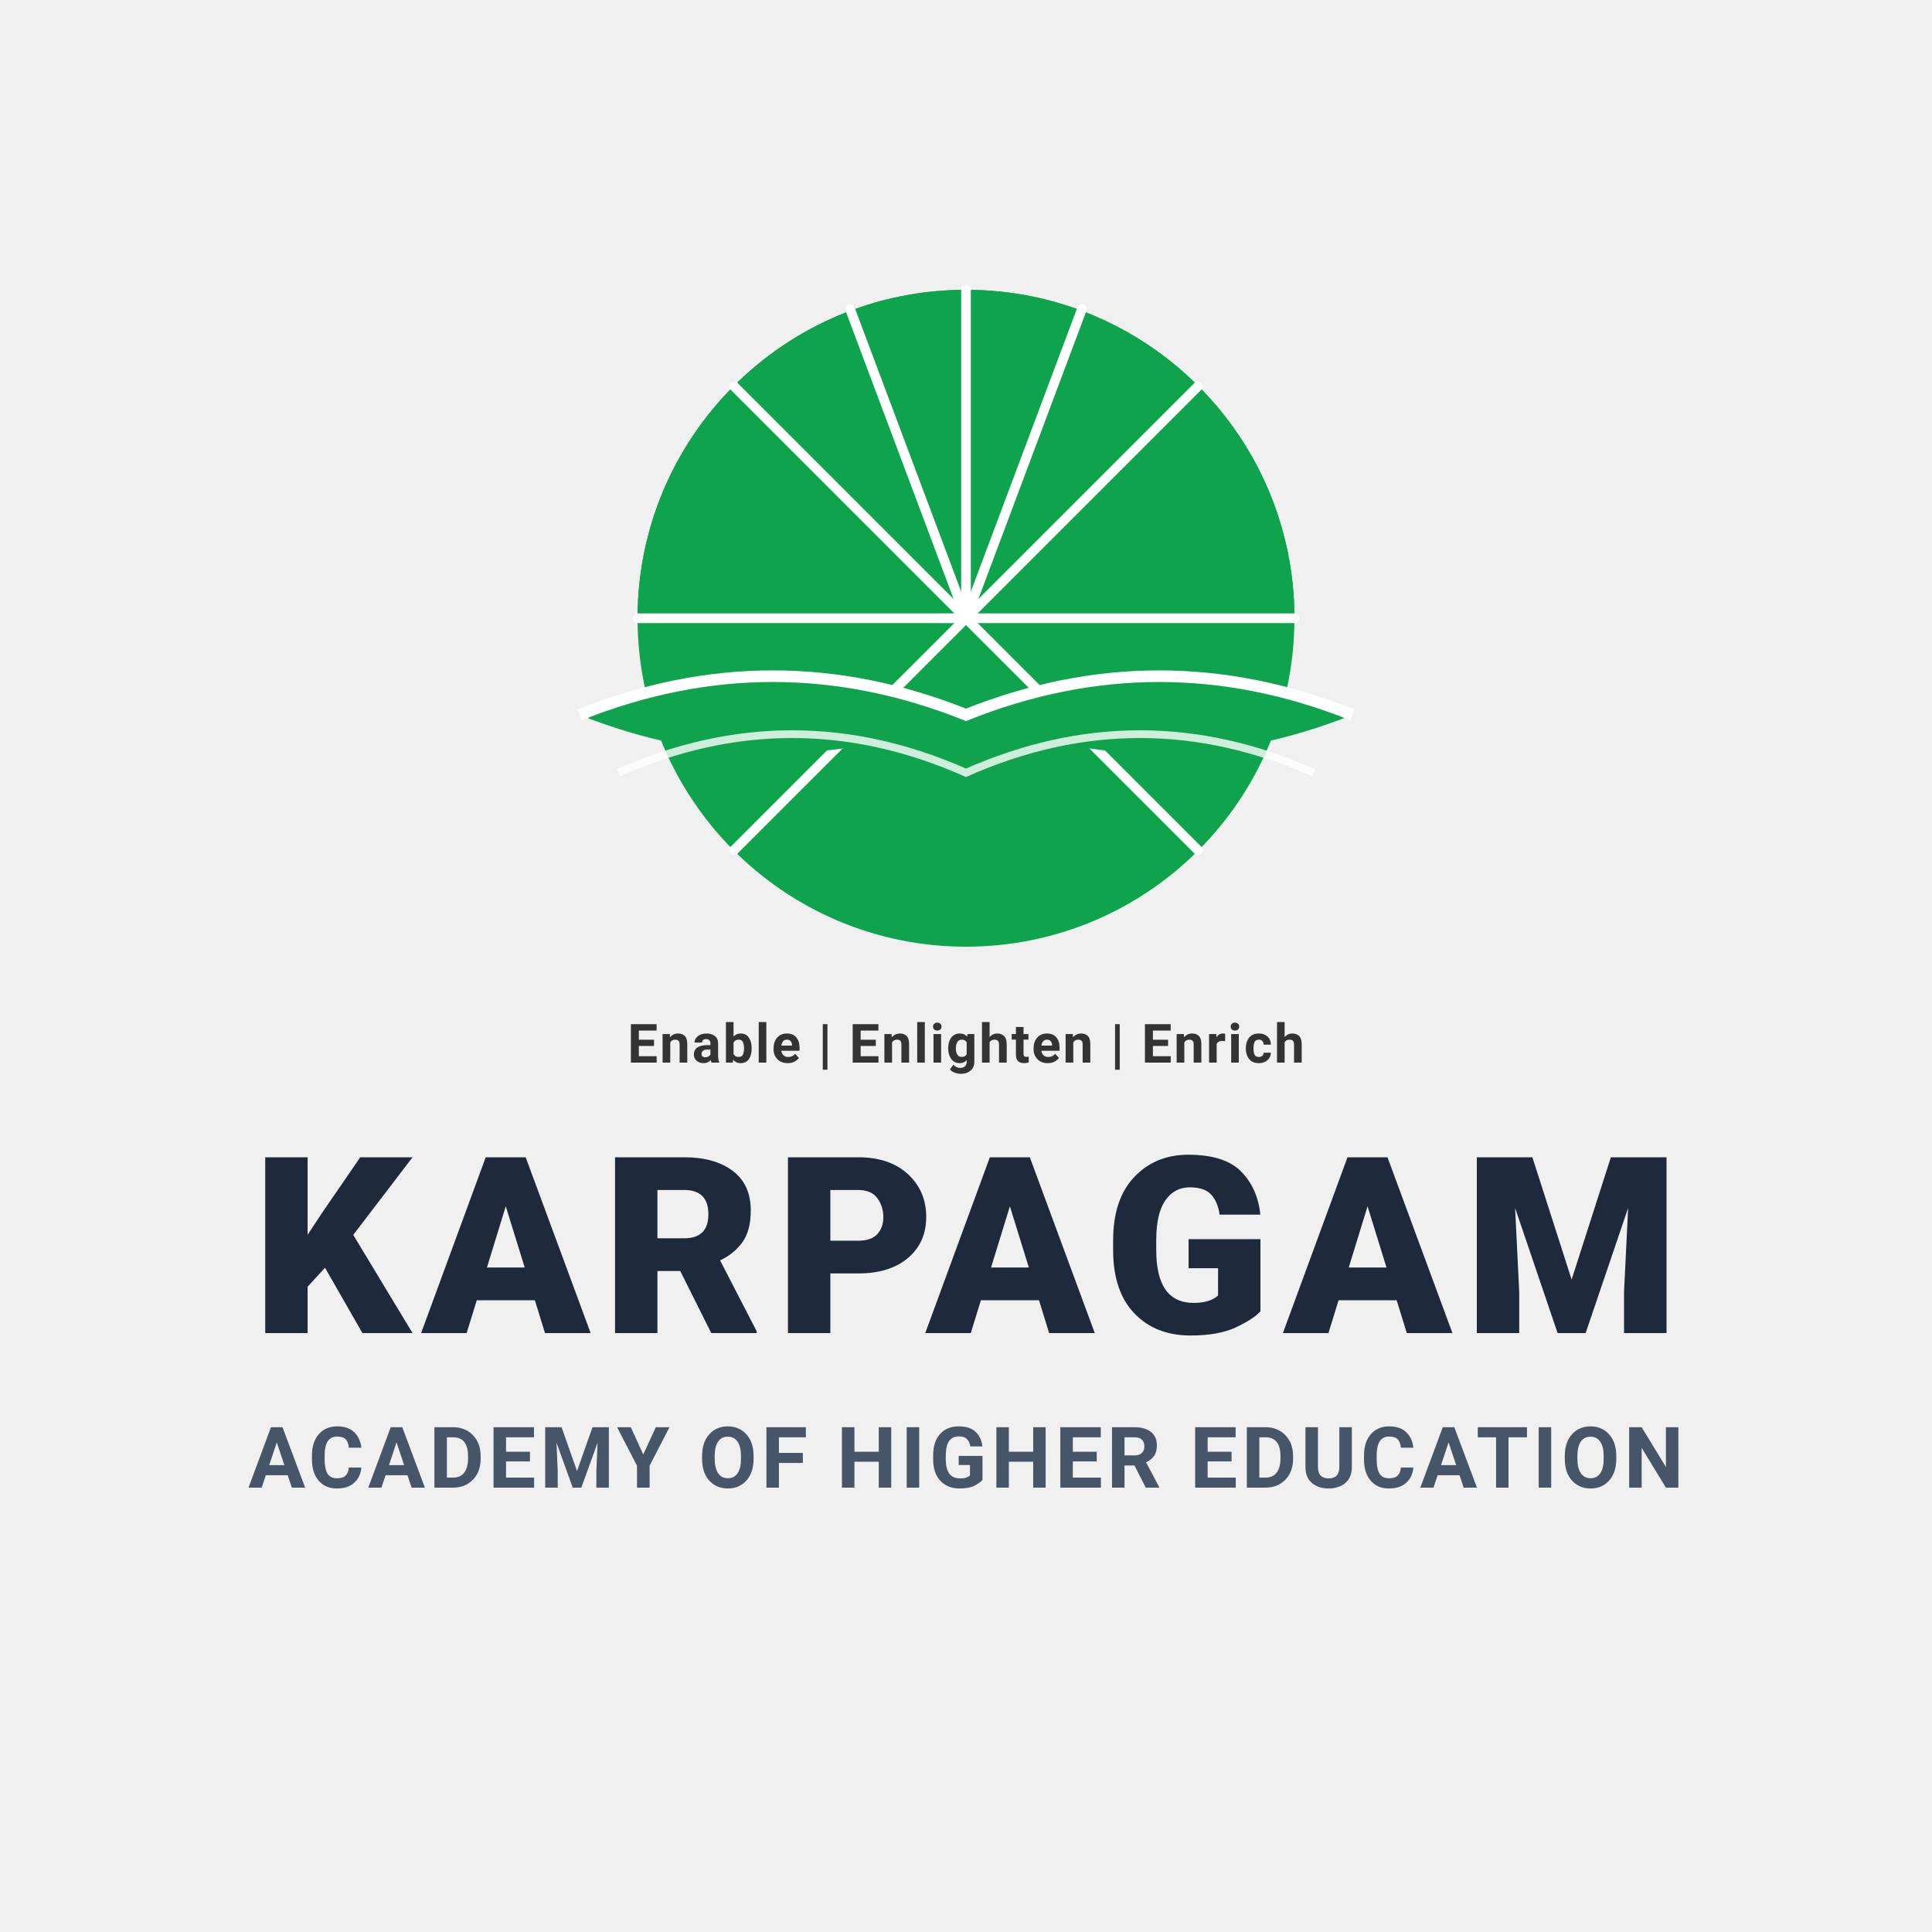
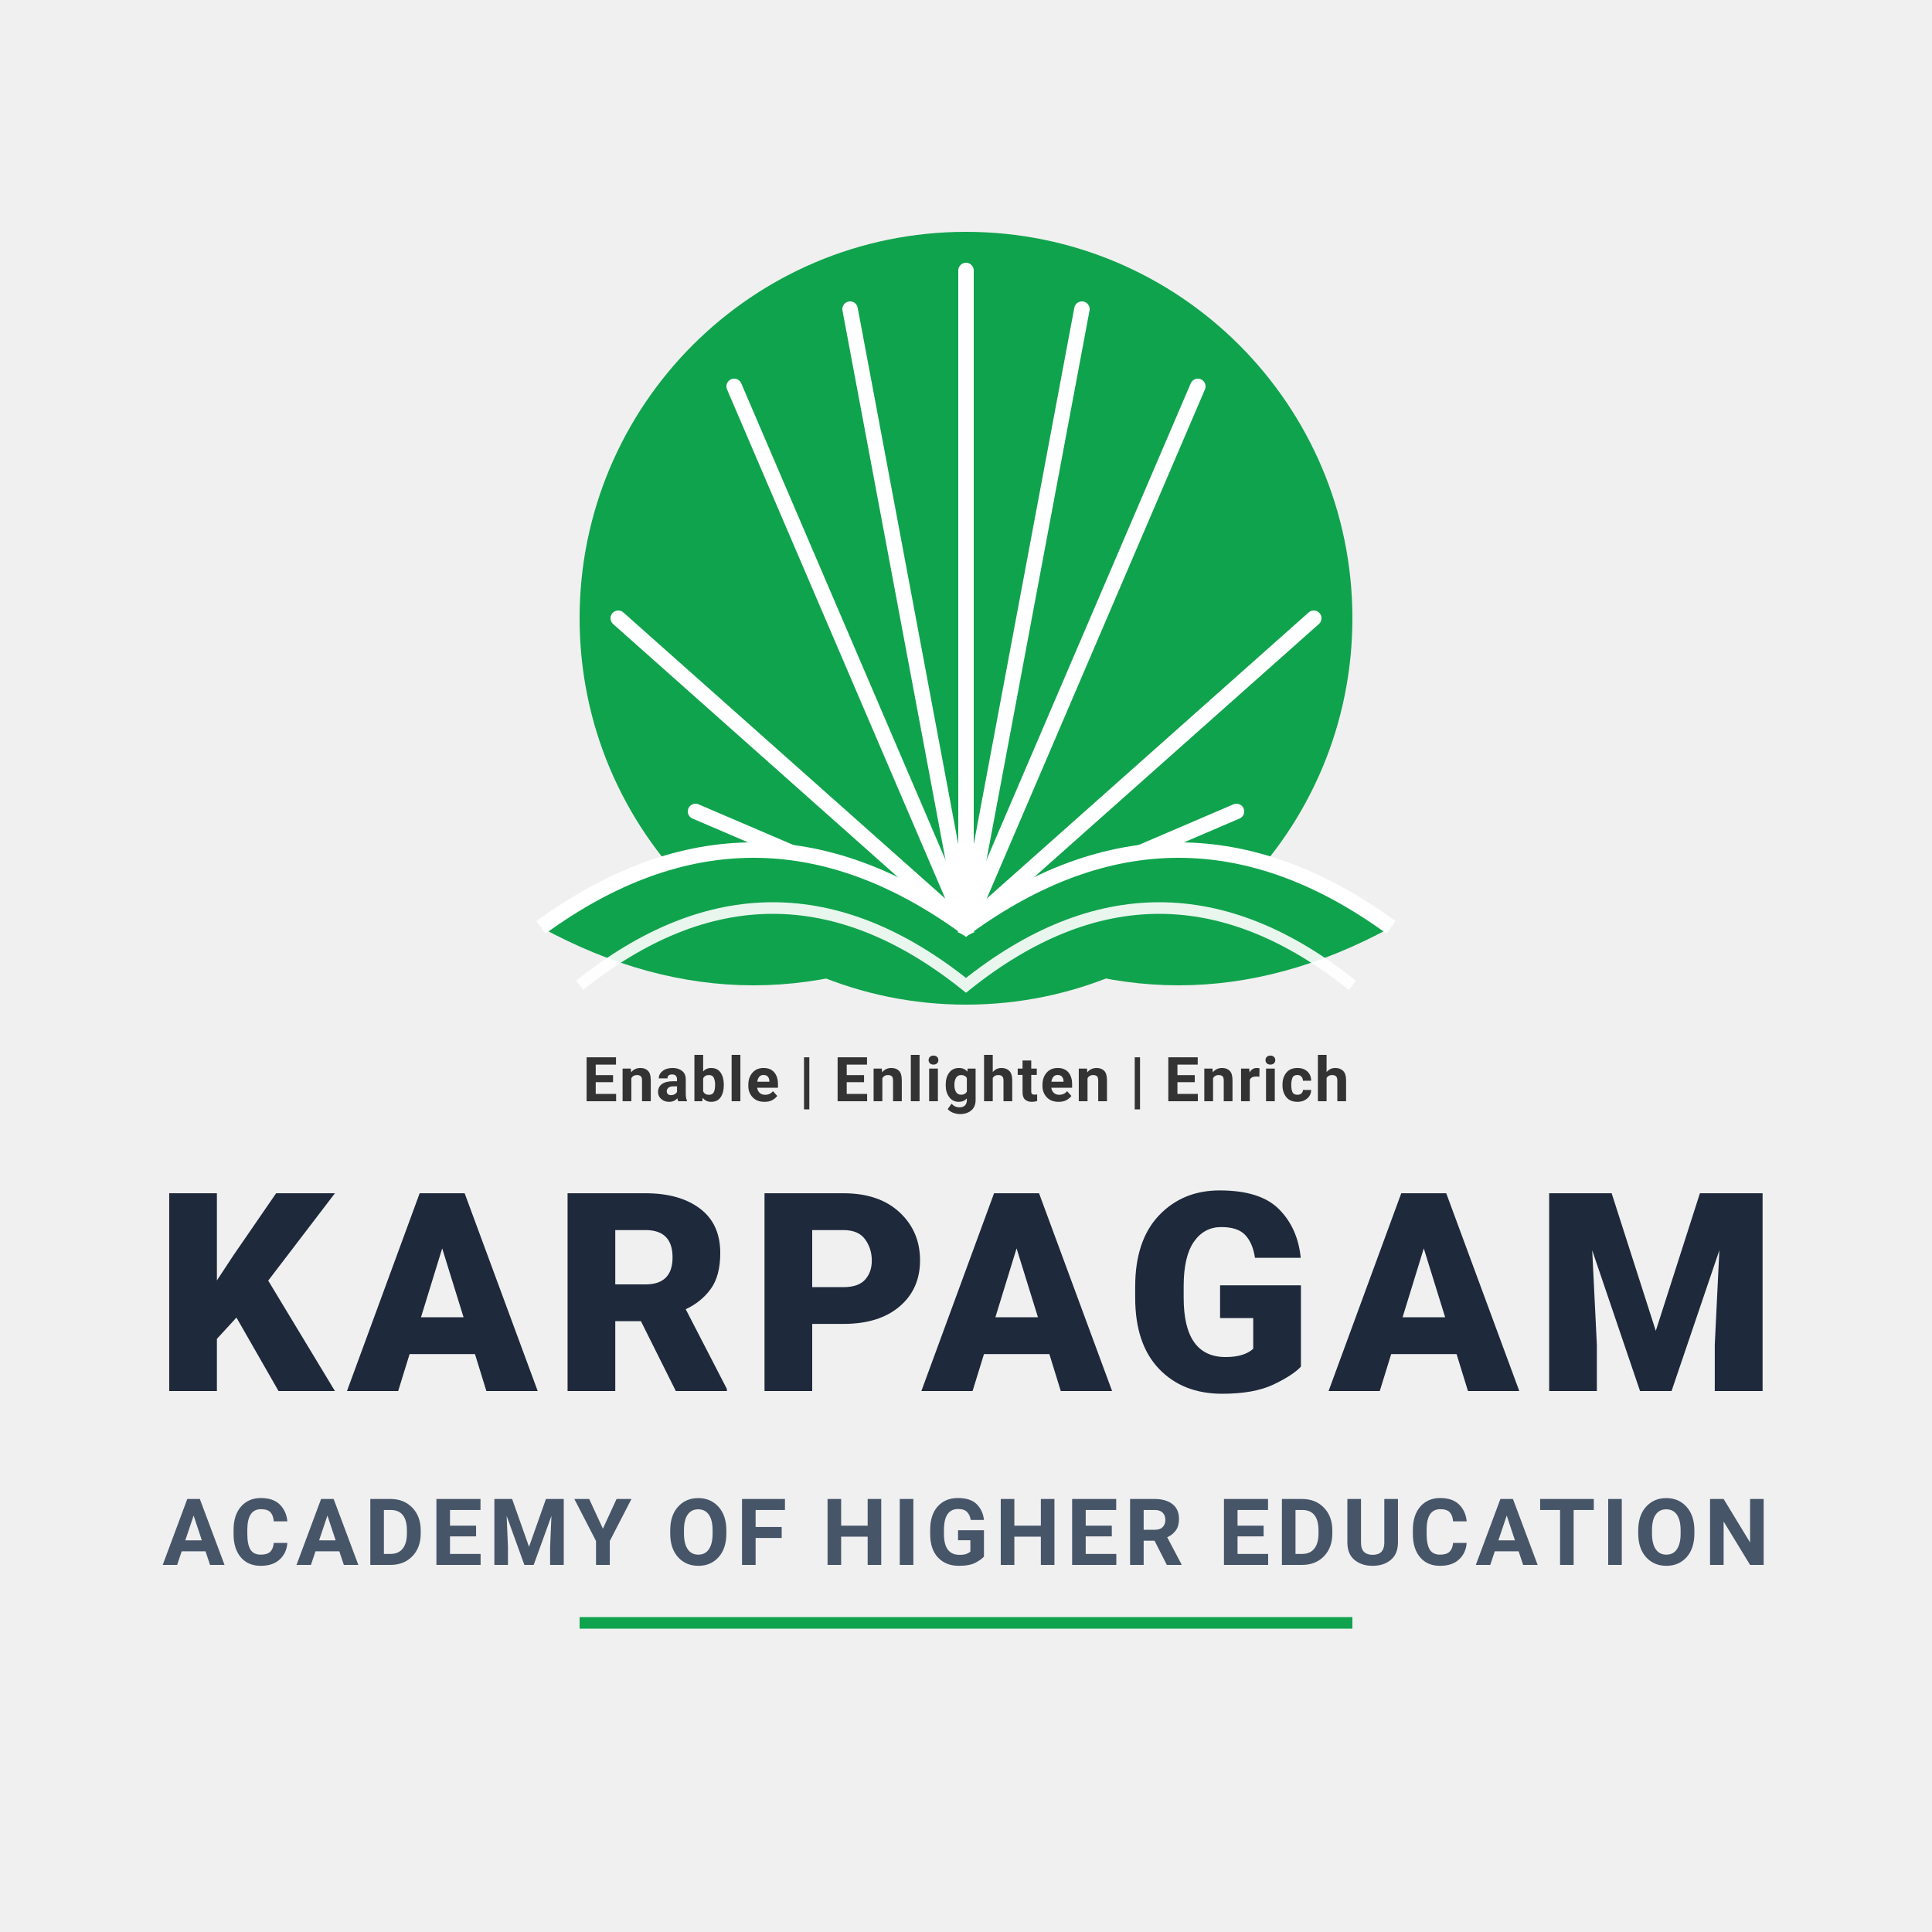
<svg xmlns="http://www.w3.org/2000/svg" width="500" height="500" viewBox="0 0 500 500">
  <g transform="translate(250, 160)">
-     <path d="M-85,0 A85,85 0 1,1 85,0" fill="#10a34d" />
-     <circle cx="0" cy="0" r="85" fill="#10a34d" />
-     <g stroke="white" stroke-width="2.5" stroke-linecap="round">
-       <line x1="0" y1="-85" x2="0" y2="0" />
-       <line x1="0" y1="0" x2="60" y2="-60" />
-       <line x1="0" y1="0" x2="85" y2="0" />
-       <line x1="0" y1="0" x2="60" y2="60" />
-       <line x1="0" y1="0" x2="-60" y2="-60" />
-       <line x1="0" y1="0" x2="-85" y2="0" />
-       <line x1="0" y1="0" x2="-60" y2="60" />
-       <line x1="0" y1="0" x2="30" y2="-80" />
-       <line x1="0" y1="0" x2="-30" y2="-80" />
+     <circle cx="0" cy="0" r="100" fill="#10a34d" />
+     <g stroke="white" stroke-width="4" stroke-linecap="round">
+       <line x1="0" y1="80" x2="0" y2="-90" />
+       <line x1="0" y1="80" x2="60" y2="-60" />
+       <line x1="0" y1="80" x2="90" y2="0" />
+       <line x1="0" y1="80" x2="70" y2="50" />
+       <line x1="0" y1="80" x2="-60" y2="-60" />
+       <line x1="0" y1="80" x2="-90" y2="0" />
+       <line x1="0" y1="80" x2="-70" y2="50" />
+       <line x1="0" y1="80" x2="30" y2="-80" />
+       <line x1="0" y1="80" x2="-30" y2="-80" />
    </g>
-     <g transform="translate(0, 15)">
-       <path d="M-100,10 Q-50,-10 0,10 Q50,-10 100,10 Q50,30 0,10 Q-50,30 -100,10 Z" fill="#10a34d" />
-       <path d="M-100,10 Q-50,-10 0,10 Q50,-10 100,10" fill="none" stroke="white" stroke-width="3" />
-       <path d="M-90,25 Q-45,5 0,25 Q45,5 90,25" fill="none" stroke="white" stroke-width="2" opacity="0.8" />
-     </g>
+     <path d="M-110,80 Q-55,40 0,80 Q55,40 110,80 Q55,110 0,80 Q-55,110 -110,80 Z" fill="#10a34d" />
+     <path d="M-110,80 Q-55,40 0,80 Q55,40 110,80" fill="none" stroke="white" stroke-width="4" />
+     <path d="M-100,95 Q-50,55 0,95 Q50,55 100,95" fill="none" stroke="white" stroke-width="3" opacity="0.9" />
  </g>
-   <text x="250" y="275" font-family="'Segoe UI', Roboto, Arial, sans-serif" font-size="14" font-weight="600" fill="#333" text-anchor="middle" letter-spacing="0.5">Enable | Enlighten | Enrich</text>
-   <text x="250" y="345" font-family="'Segoe UI', Roboto, Arial, sans-serif" font-size="64" font-weight="800" fill="#1e293b" text-anchor="middle" letter-spacing="3">KARPAGAM</text>
-   <text x="250" y="385" font-family="'Segoe UI', Roboto, Arial, sans-serif" font-size="22" font-weight="700" fill="#475569" text-anchor="middle" letter-spacing="1">ACADEMY OF HIGHER EDUCATION</text>
+   <text x="250" y="285" font-family="'Segoe UI', Roboto, Arial, sans-serif" font-size="16" font-weight="600" fill="#333" text-anchor="middle" letter-spacing="0.5">Enable | Enlighten | Enrich</text>
+   <text x="250" y="360" font-family="'Segoe UI', Roboto, Arial, sans-serif" font-size="72" font-weight="900" fill="#1e293b" text-anchor="middle" letter-spacing="4">KARPAGAM</text>
+   <text x="250" y="405" font-family="'Segoe UI', Roboto, Arial, sans-serif" font-size="24" font-weight="700" fill="#475569" text-anchor="middle" letter-spacing="1.5">ACADEMY OF HIGHER EDUCATION</text>
+   <line x1="150" y1="420" x2="350" y2="420" stroke="#10a34d" stroke-width="3" />
</svg>
